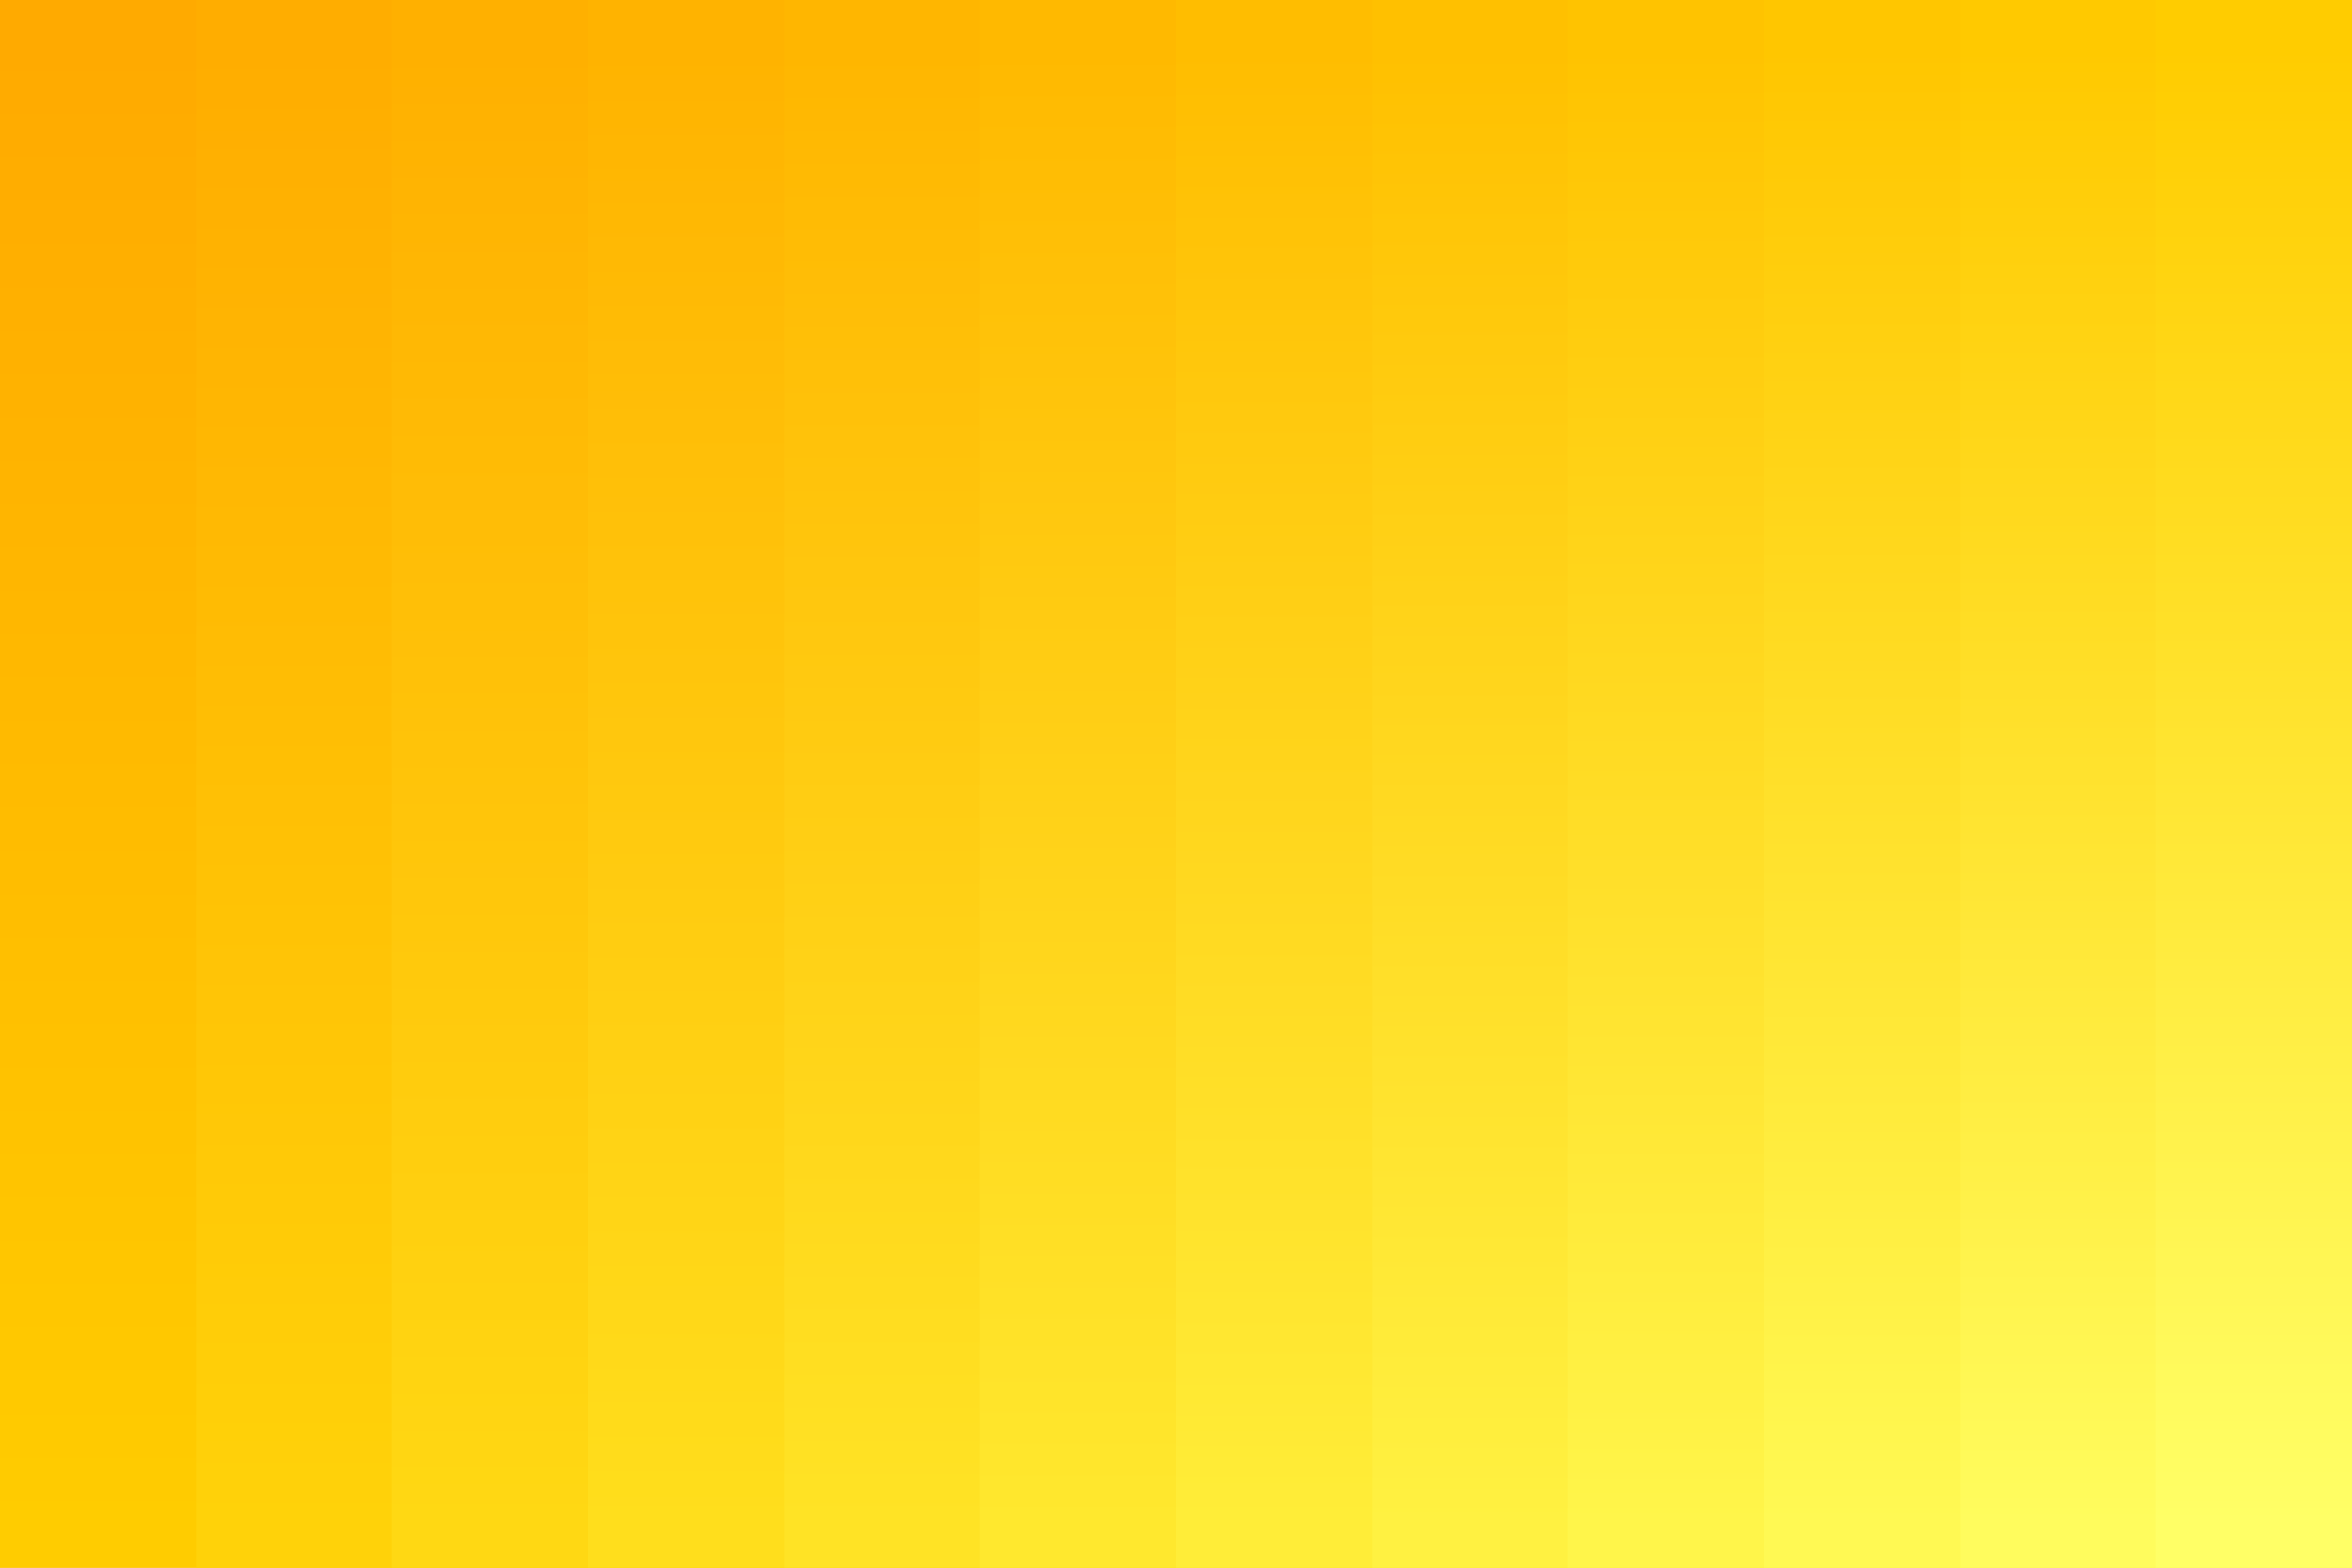
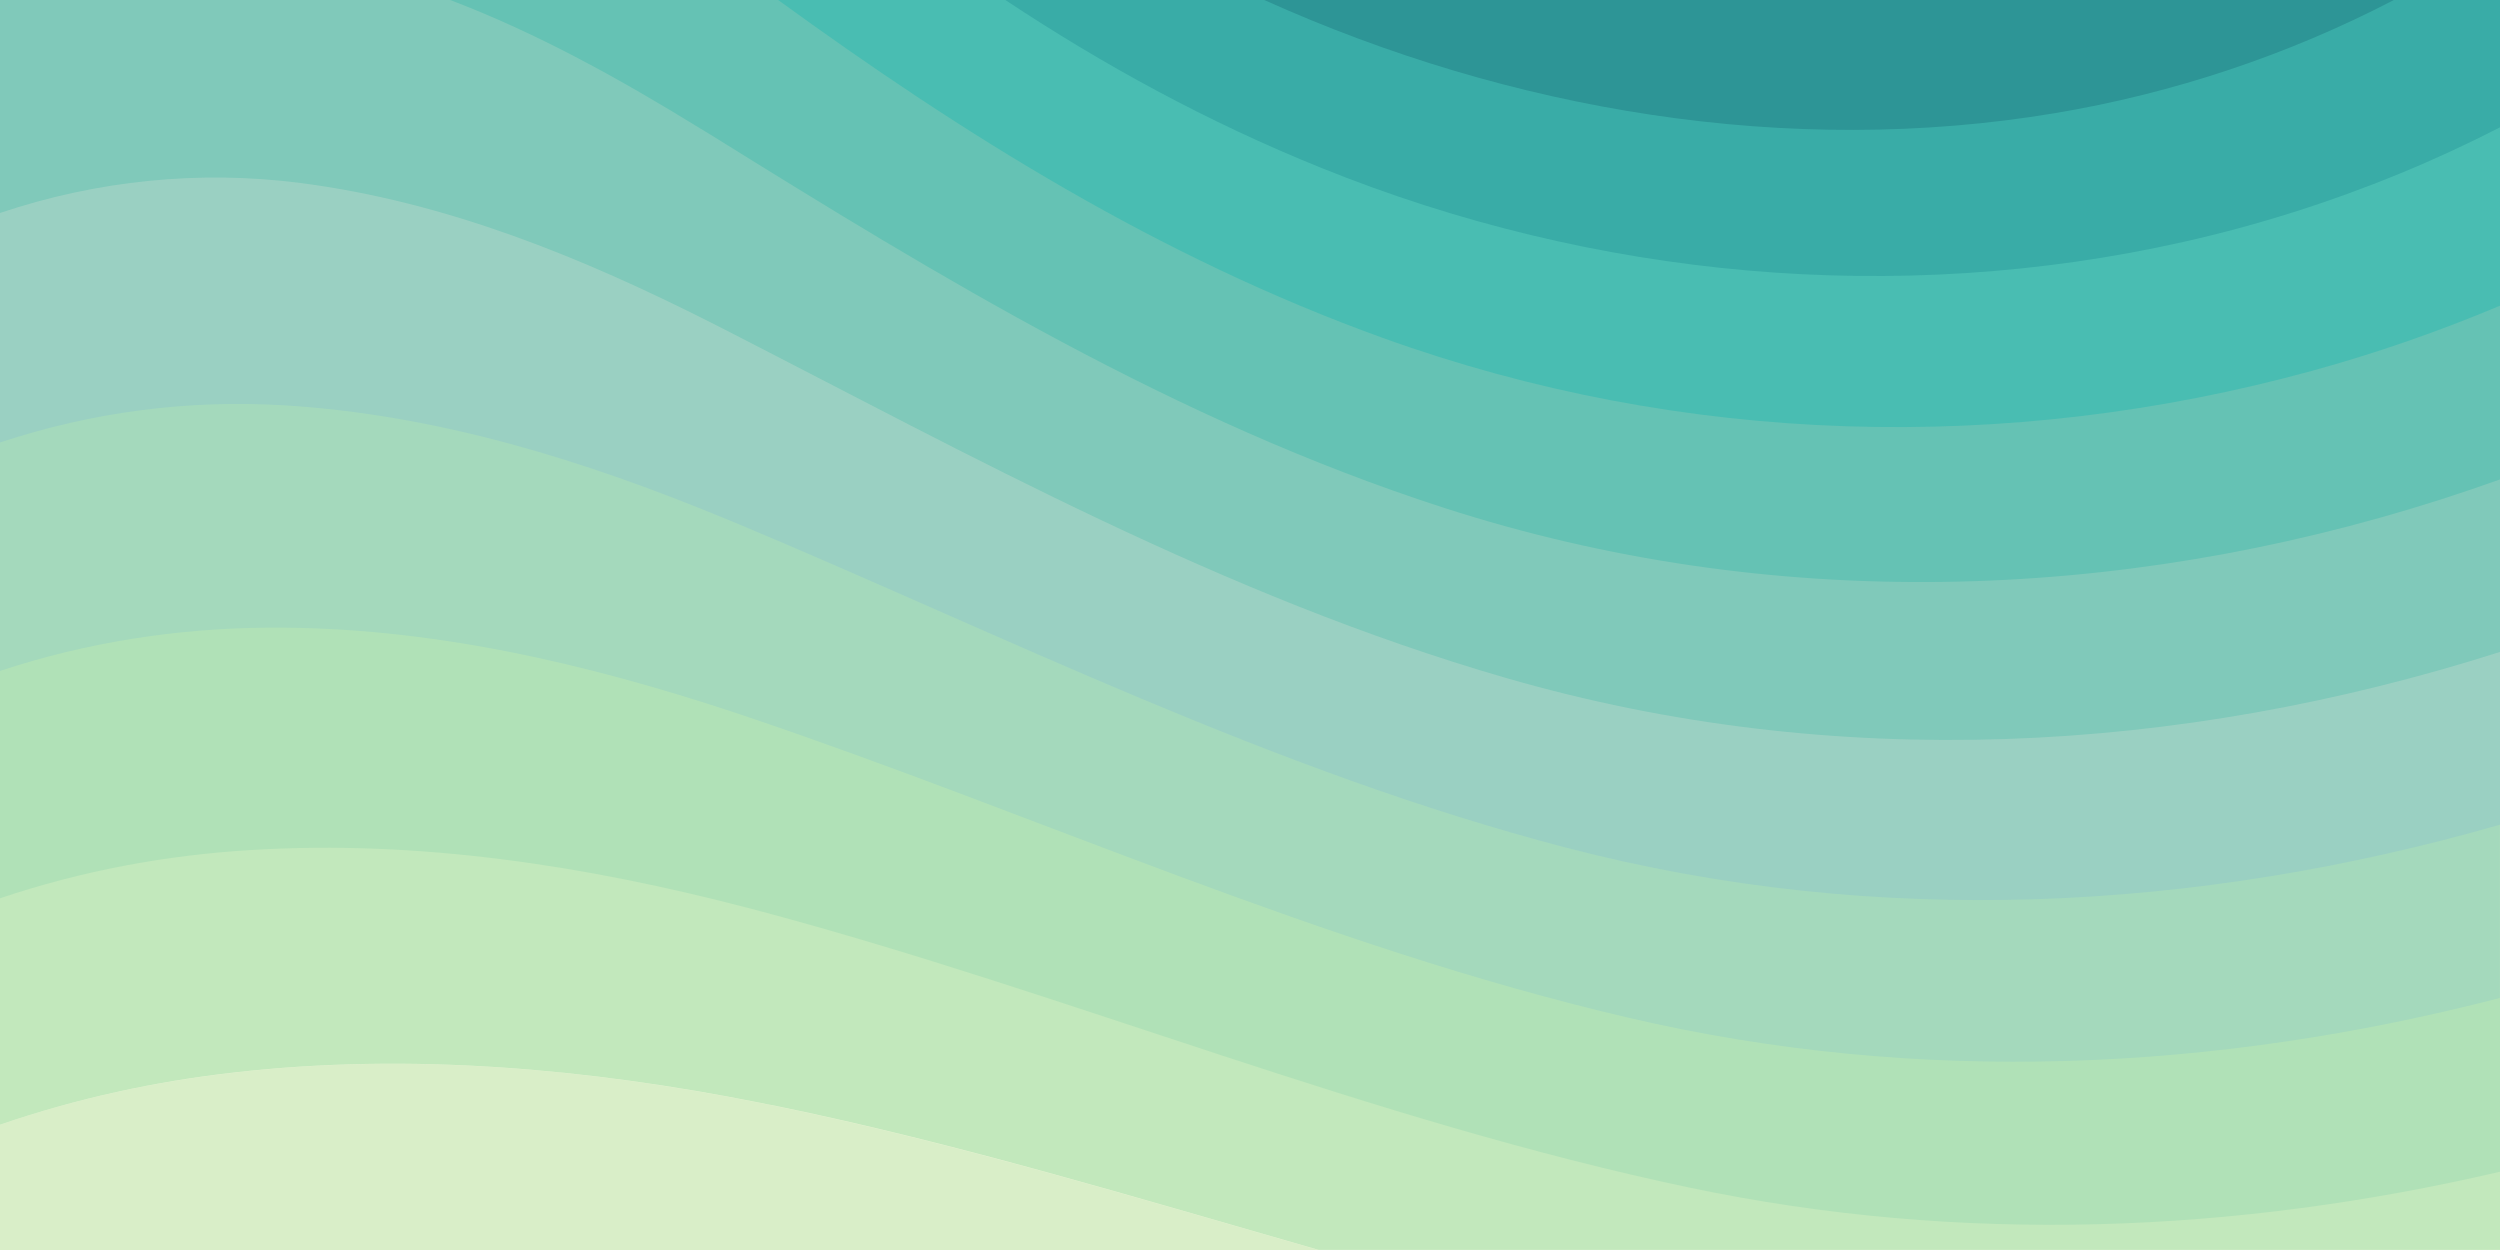
- <svg xmlns="http://www.w3.org/2000/svg" width="100%" height="100%" viewBox="0 0 1200 800">
-   <rect fill="#FFAA00" width="1200" height="800" />
-   <defs>
-     <linearGradient id="a" gradientUnits="userSpaceOnUse" x1="600" y1="25" x2="600" y2="777">
-       <stop offset="0" stop-color="#FFAA00" />
-       <stop offset="1" stop-color="#FFCC00" />
-     </linearGradient>
-     <linearGradient id="b" gradientUnits="userSpaceOnUse" x1="650" y1="25" x2="650" y2="777">
-       <stop offset="0" stop-color="#ffad00" />
-       <stop offset="1" stop-color="#ffd209" />
-     </linearGradient>
-     <linearGradient id="c" gradientUnits="userSpaceOnUse" x1="700" y1="25" x2="700" y2="777">
-       <stop offset="0" stop-color="#ffb000" />
-       <stop offset="1" stop-color="#ffd813" />
-     </linearGradient>
-     <linearGradient id="d" gradientUnits="userSpaceOnUse" x1="750" y1="25" x2="750" y2="777">
-       <stop offset="0" stop-color="#ffb300" />
-       <stop offset="1" stop-color="#ffde1c" />
-     </linearGradient>
-     <linearGradient id="e" gradientUnits="userSpaceOnUse" x1="800" y1="25" x2="800" y2="777">
-       <stop offset="0" stop-color="#ffb600" />
-       <stop offset="1" stop-color="#ffe325" />
-     </linearGradient>
-     <linearGradient id="f" gradientUnits="userSpaceOnUse" x1="850" y1="25" x2="850" y2="777">
-       <stop offset="0" stop-color="#ffb900" />
-       <stop offset="1" stop-color="#ffe82e" />
-     </linearGradient>
-     <linearGradient id="g" gradientUnits="userSpaceOnUse" x1="900" y1="25" x2="900" y2="777">
-       <stop offset="0" stop-color="#ffbd00" />
-       <stop offset="1" stop-color="#ffed38" />
-     </linearGradient>
-     <linearGradient id="h" gradientUnits="userSpaceOnUse" x1="950" y1="25" x2="950" y2="777">
-       <stop offset="0" stop-color="#ffc000" />
-       <stop offset="1" stop-color="#fff141" />
-     </linearGradient>
-     <linearGradient id="i" gradientUnits="userSpaceOnUse" x1="1000" y1="25" x2="1000" y2="777">
-       <stop offset="0" stop-color="#ffc300" />
-       <stop offset="1" stop-color="#fff54a" />
-     </linearGradient>
-     <linearGradient id="j" gradientUnits="userSpaceOnUse" x1="1050" y1="25" x2="1050" y2="777">
-       <stop offset="0" stop-color="#ffc600" />
-       <stop offset="1" stop-color="#fff953" />
-     </linearGradient>
-     <linearGradient id="k" gradientUnits="userSpaceOnUse" x1="1100" y1="25" x2="1100" y2="777">
-       <stop offset="0" stop-color="#ffc900" />
-       <stop offset="1" stop-color="#fffc5d" />
-     </linearGradient>
-     <linearGradient id="l" gradientUnits="userSpaceOnUse" x1="1150" y1="25" x2="1150" y2="777">
-       <stop offset="0" stop-color="#FFCC00" />
-       <stop offset="1" stop-color="#FFFF66" />
-     </linearGradient>
-   </defs>
-   <g fill-opacity="1">
-     <rect fill="url(#a)" width="1200" height="800" />
-     <rect fill="url(#b)" x="100" width="1100" height="800" />
-     <rect fill="url(#c)" x="200" width="1000" height="800" />
-     <rect fill="url(#d)" x="300" width="900" height="800" />
-     <rect fill="url(#e)" x="400" width="800" height="800" />
-     <rect fill="url(#f)" x="500" width="700" height="800" />
-     <rect fill="url(#g)" x="600" width="600" height="800" />
-     <rect fill="url(#h)" x="700" width="500" height="800" />
-     <rect fill="url(#i)" x="800" width="400" height="800" />
-     <rect fill="url(#j)" x="900" width="300" height="800" />
-     <rect fill="url(#k)" x="1000" width="200" height="800" />
-     <rect fill="url(#l)" x="1100" width="100" height="800" />
+ <svg xmlns="http://www.w3.org/2000/svg" width="100%" height="100%" viewBox="0 0 1600 800">
+   <rect fill="#ECF4D6" width="1600" height="800" />
+   <g>
+     <path fill="#d9eec8" d="M486 705.8c-109.3-21.8-223.4-32.2-335.3-19.4C99.5 692.1 49 703 0 719.8V800h843.8c-115.9-33.2-230.8-68.1-347.6-92.2C492.8 707.1 489.4 706.5 486 705.8z" />
+     <path fill="#c2e8bc" d="M1600 0H0v719.8c49-16.8 99.5-27.8 150.7-33.5c111.9-12.7 226-2.4 335.3 19.4c3.4 0.7 6.8 1.4 10.2 2c116.8 24 231.7 59 347.6 92.2H1600V0z" />
+     <path fill="#b0e1b7" d="M478.4 581c3.2 0.8 6.4 1.7 9.5 2.5c196.2 52.5 388.7 133.5 593.5 176.6c174.2 36.6 349.5 29.2 518.6-10.2V0H0v574.9c52.3-17.6 106.5-27.7 161.1-30.9C268.4 537.4 375.7 554.2 478.4 581z" />
+     <path fill="#a4d9bc" d="M0 0v429.4c55.6-18.4 113.5-27.3 171.4-27.7c102.8-0.8 203.2 22.7 299.3 54.5c3 1 5.9 2 8.9 3c183.6 62 365.7 146.1 562.4 192.1c186.7 43.7 376.3 34.4 557.9-12.6V0H0z" />
+     <path fill="#9AD0C2" d="M181.8 259.4c98.2 6 191.9 35.2 281.3 72.1c2.8 1.1 5.5 2.3 8.3 3.4c171 71.6 342.7 158.5 531.3 207.7c198.8 51.8 403.4 40.8 597.3-14.8V0H0v283.2C59 263.6 120.6 255.7 181.8 259.4z" />
+     <path fill="#80c9ba" d="M1600 0H0v136.3c62.3-20.9 127.7-27.5 192.2-19.2c93.6 12.1 180.5 47.7 263.3 89.6c2.6 1.3 5.1 2.6 7.7 3.9c158.4 81.1 319.7 170.9 500.3 223.2c210.5 61 430.8 49 636.6-16.6V0z" />
+     <path fill="#65c2b4" d="M454.9 86.3C600.7 177 751.6 269.3 924.1 325c208.6 67.4 431.3 60.8 637.9-5.3c12.8-4.1 25.4-8.4 38.1-12.9V0H288.1c56 21.3 108.7 50.6 159.7 82C450.2 83.4 452.5 84.9 454.9 86.3z" />
+     <path fill="#49bdb2" d="M1600 0H498c118.1 85.8 243.5 164.5 386.8 216.2c191.8 69.2 400 74.7 595 21.1c40.8-11.2 81.1-25.2 120.3-41.7V0z" />
+     <path fill="#39aca7" d="M1397.5 154.8c47.2-10.6 93.6-25.3 138.6-43.8c21.7-8.9 43-18.8 63.9-29.5V0H643.4c62.9 41.7 129.7 78.2 202.1 107.4C1020.4 178.1 1214.2 196.1 1397.5 154.8z" />
+     <path fill="#2D9596" d="M1315.3 72.4c75.3-12.6 148.9-37.1 216.8-72.4h-723C966.8 71 1144.7 101 1315.3 72.4z" />
  </g>
</svg>
